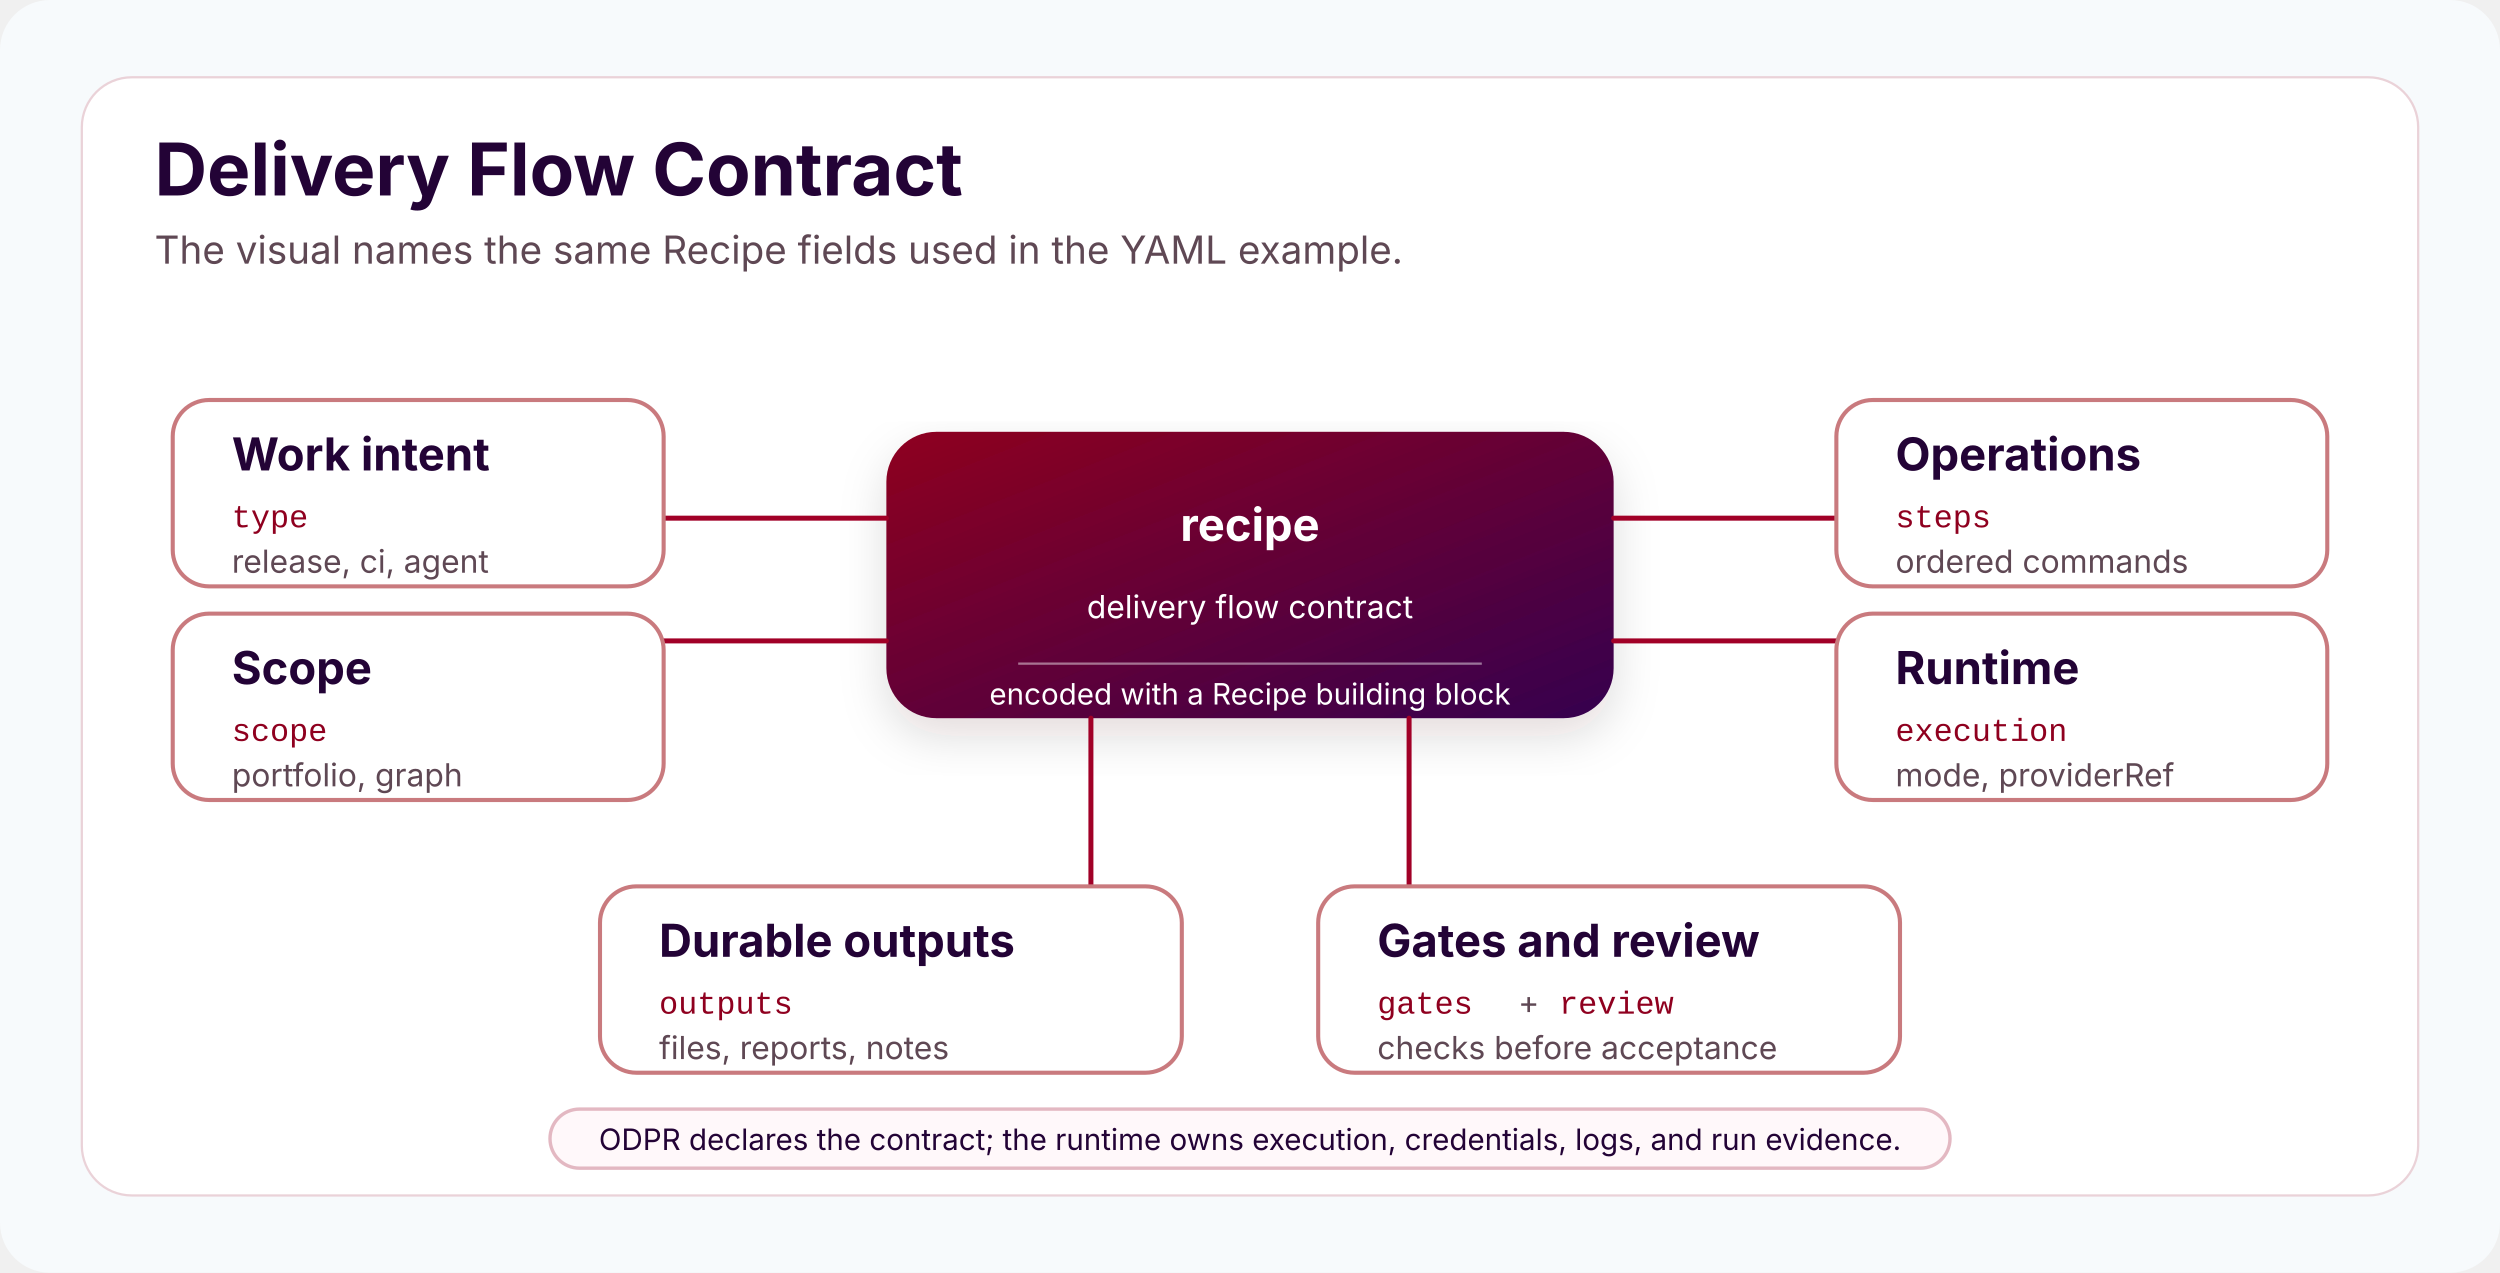
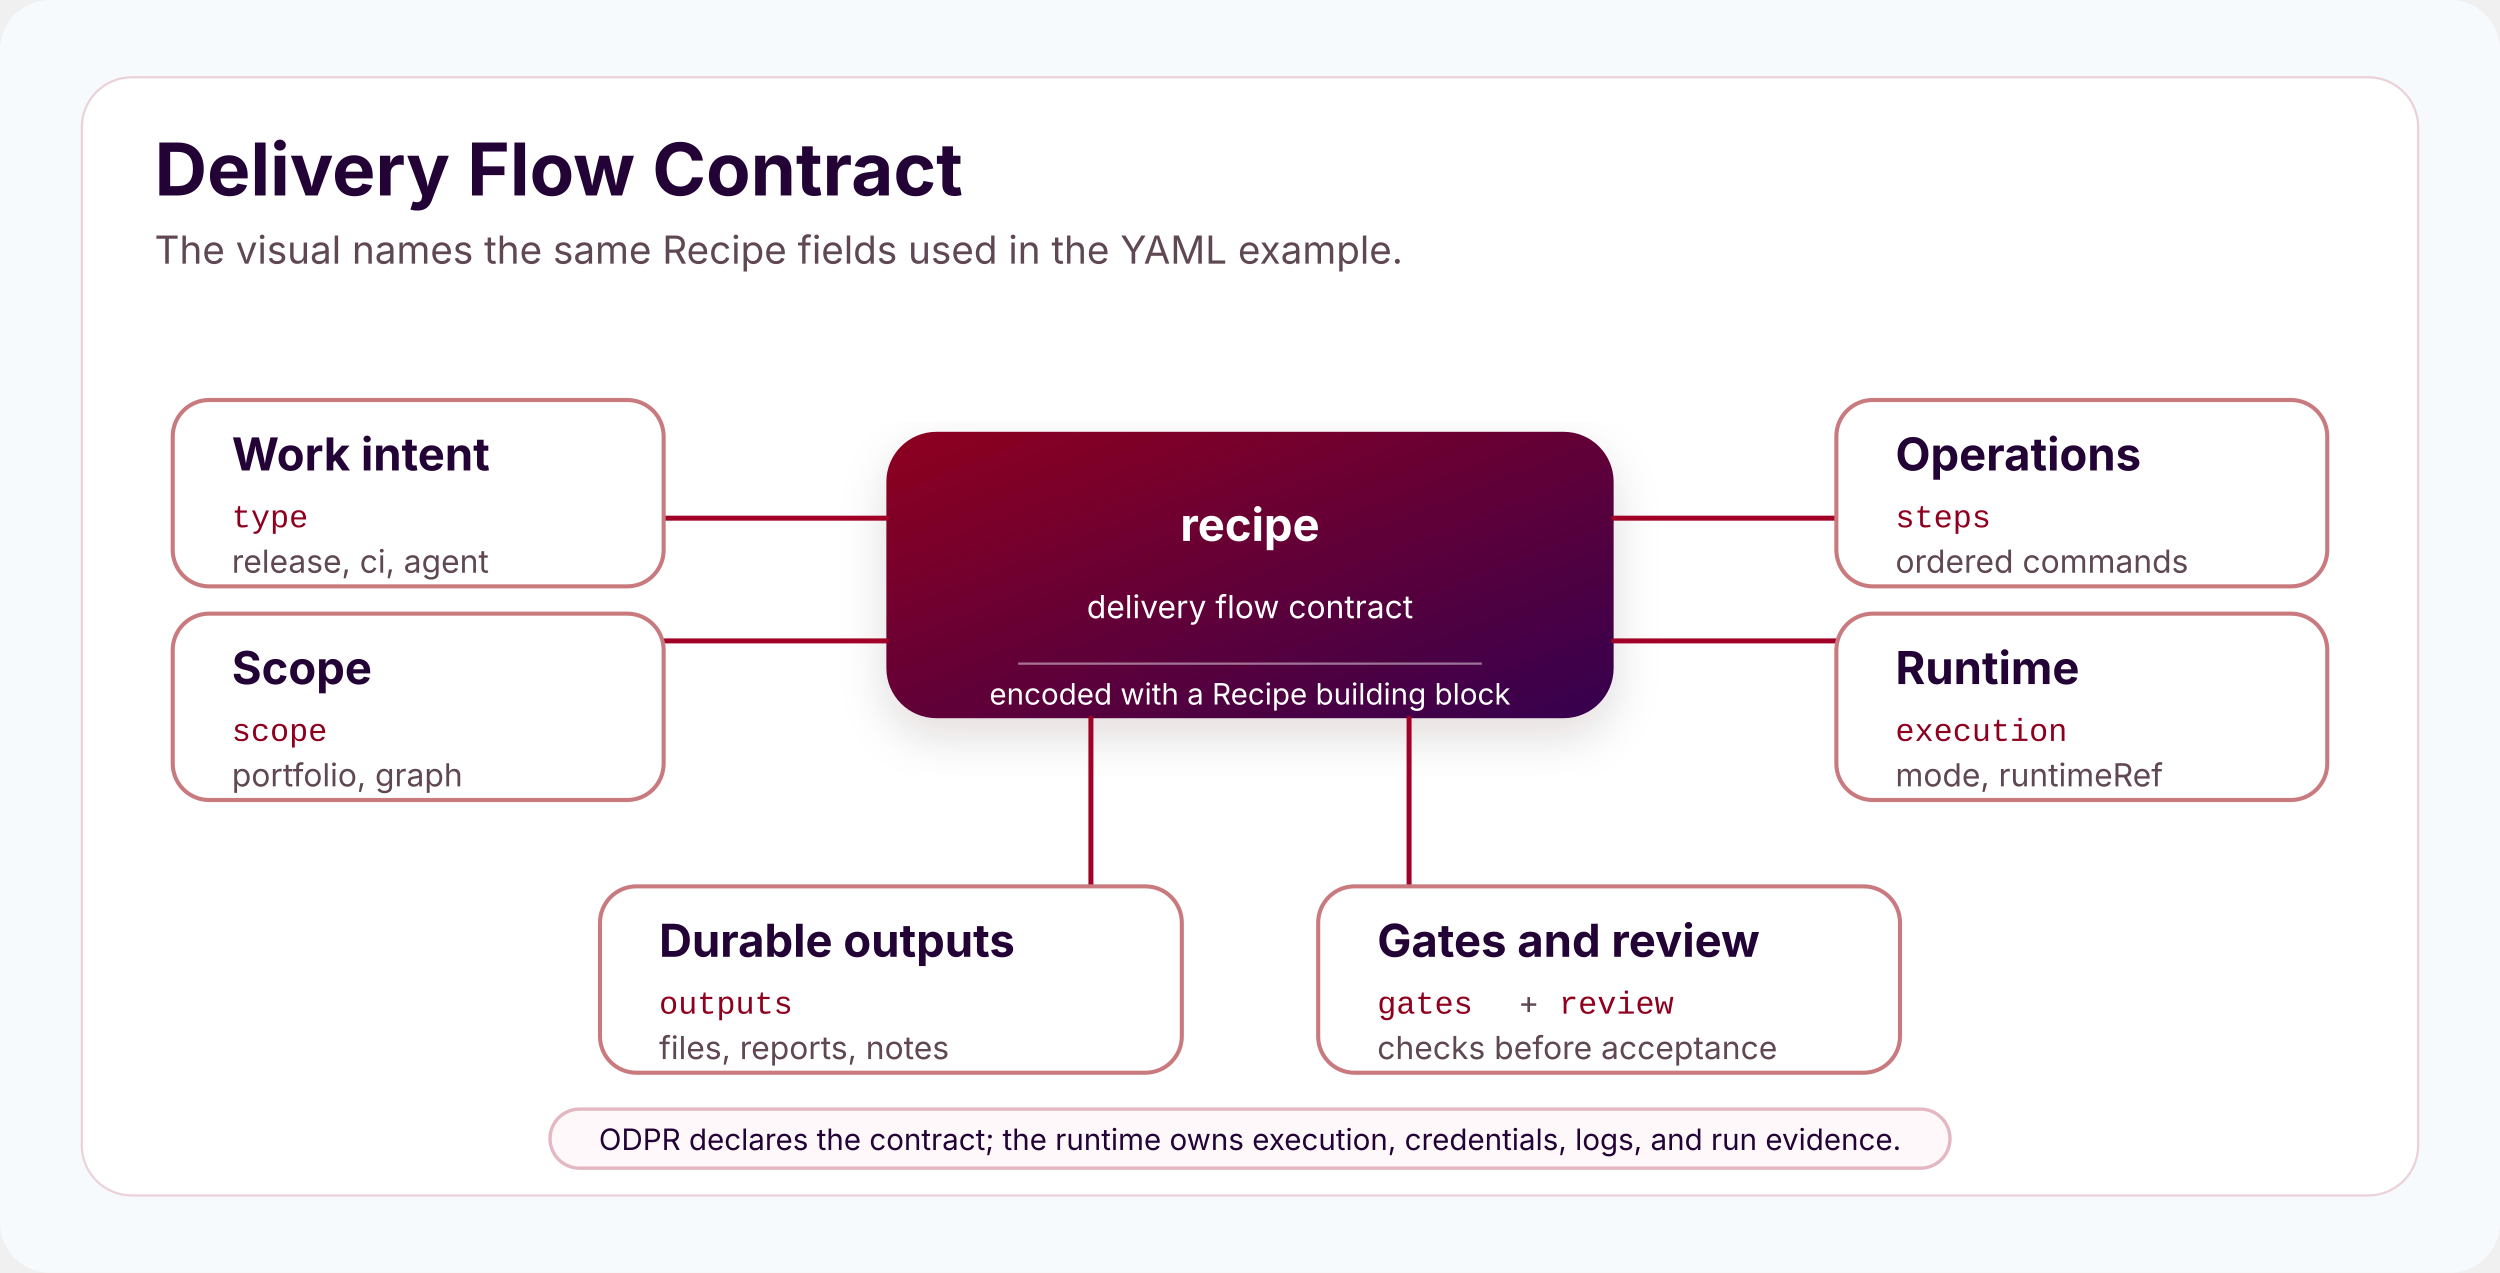
<svg xmlns="http://www.w3.org/2000/svg" viewBox="0 0 1100 560" role="img" aria-labelledby="title desc">
  <defs>
    <linearGradient id="core" x1="0" y1="0" x2="1" y2="1">
      <stop offset="0" stop-color="#8f001f" />
      <stop offset="1" stop-color="#35004f" />
    </linearGradient>
    <filter id="shadow" x="-10%" y="-10%" width="120%" height="130%">
      <feDropShadow dx="0" dy="8" stdDeviation="10" flood-color="#35000c" flood-opacity="0.14" />
    </filter>
    <style>
      .label { font-family: Inter, Arial, sans-serif; fill: #230336; }
      .title { font-size: 32px; font-weight: 700; }
      .subtitle { font-size: 17px; fill: #5f4854; }
      .card-title { font-size: 20px; font-weight: 700; }
      .small { font-size: 14px; fill: #5f4854; }
      .code { font-family: "SFMono-Regular", Consolas, "Liberation Mono", monospace; font-size: 14px; fill: #8f001f; }
      .tiny { font-size: 13px; fill: #230336; }
      .white { fill: #ffffff; }
      .card { fill: #ffffff; stroke: #c97a7e; stroke-width: 1.8; }
      .band { fill: #fff8fa; stroke: #e3b8c2; stroke-width: 1.5; }
      .line { fill: none; stroke: #a10027; stroke-width: 2.2; stroke-linecap: round; }
    </style>
  </defs>
  <rect width="1100" height="560" rx="22" fill="#f7fafc" />
  <rect x="36" y="34" width="1028" height="492" rx="22" fill="#ffffff" stroke="#ead2d8" />
  <text x="68" y="86" class="label title">Delivery Flow Contract</text>
  <text x="68" y="116" class="label subtitle">The visual names the same Recipe fields used in the YAML example.</text>
  <rect x="390" y="190" width="320" height="126" rx="22" fill="url(#core)" filter="url(#shadow)" />
  <text x="550" y="238" text-anchor="middle" class="label card-title white">recipe</text>
  <text x="550" y="272" text-anchor="middle" class="label small white">delivery flow contract</text>
  <line x1="448" y1="292" x2="652" y2="292" stroke="#ffffff" stroke-opacity="0.45" />
  <text x="550" y="310" text-anchor="middle" class="label tiny white">encoded with a Recipe building block</text>
  <path class="line" d="M390 228 H292" />
  <path class="line" d="M390 282 H292" />
  <path class="line" d="M710 228 H808" />
  <path class="line" d="M710 282 H808" />
  <path class="line" d="M480 316 V390" />
  <path class="line" d="M620 316 V390" />
  <rect x="76" y="176" width="216" height="82" rx="16" class="card" />
  <text x="102" y="207" class="label card-title">Work intent</text>
  <text x="102" y="232" class="code">type</text>
  <text x="102" y="252" class="label small">release, ci, agent</text>
  <rect x="76" y="270" width="216" height="82" rx="16" class="card" />
  <text x="102" y="301" class="label card-title">Scope</text>
  <text x="102" y="326" class="code">scope</text>
  <text x="102" y="346" class="label small">portfolio, graph</text>
  <rect x="808" y="176" width="216" height="82" rx="16" class="card" />
  <text x="834" y="207" class="label card-title">Operations</text>
  <text x="834" y="232" class="code">steps</text>
  <text x="834" y="252" class="label small">ordered commands</text>
  <rect x="808" y="270" width="216" height="82" rx="16" class="card" />
  <text x="834" y="301" class="label card-title">Runtime</text>
  <text x="834" y="326" class="code">execution</text>
-   <text x="834" y="346" class="label small">mode, providerRef</text>
+   <text x="834" y="346" class="label small">mode, runtimeRef</text>
  <rect x="264" y="390" width="256" height="82" rx="16" class="card" />
  <text x="290" y="421" class="label card-title">Durable outputs</text>
  <text x="290" y="446" class="code">outputs</text>
  <text x="290" y="466" class="label small">files, reports, notes</text>
  <rect x="580" y="390" width="256" height="82" rx="16" class="card" />
  <text x="606" y="421" class="label card-title">Gates and review</text>
  <text x="606" y="446" class="code">gates</text>
  <text x="668" y="446" class="label small">+</text>
  <text x="686" y="446" class="code">review</text>
  <text x="606" y="466" class="label small">checks before acceptance</text>
  <rect x="242" y="488" width="616" height="26" rx="13" class="band" />
  <text x="550" y="506" text-anchor="middle" class="label tiny">ODPR declares the contract; the runtime owns execution, credentials, logs, and run evidence.</text>
</svg>
